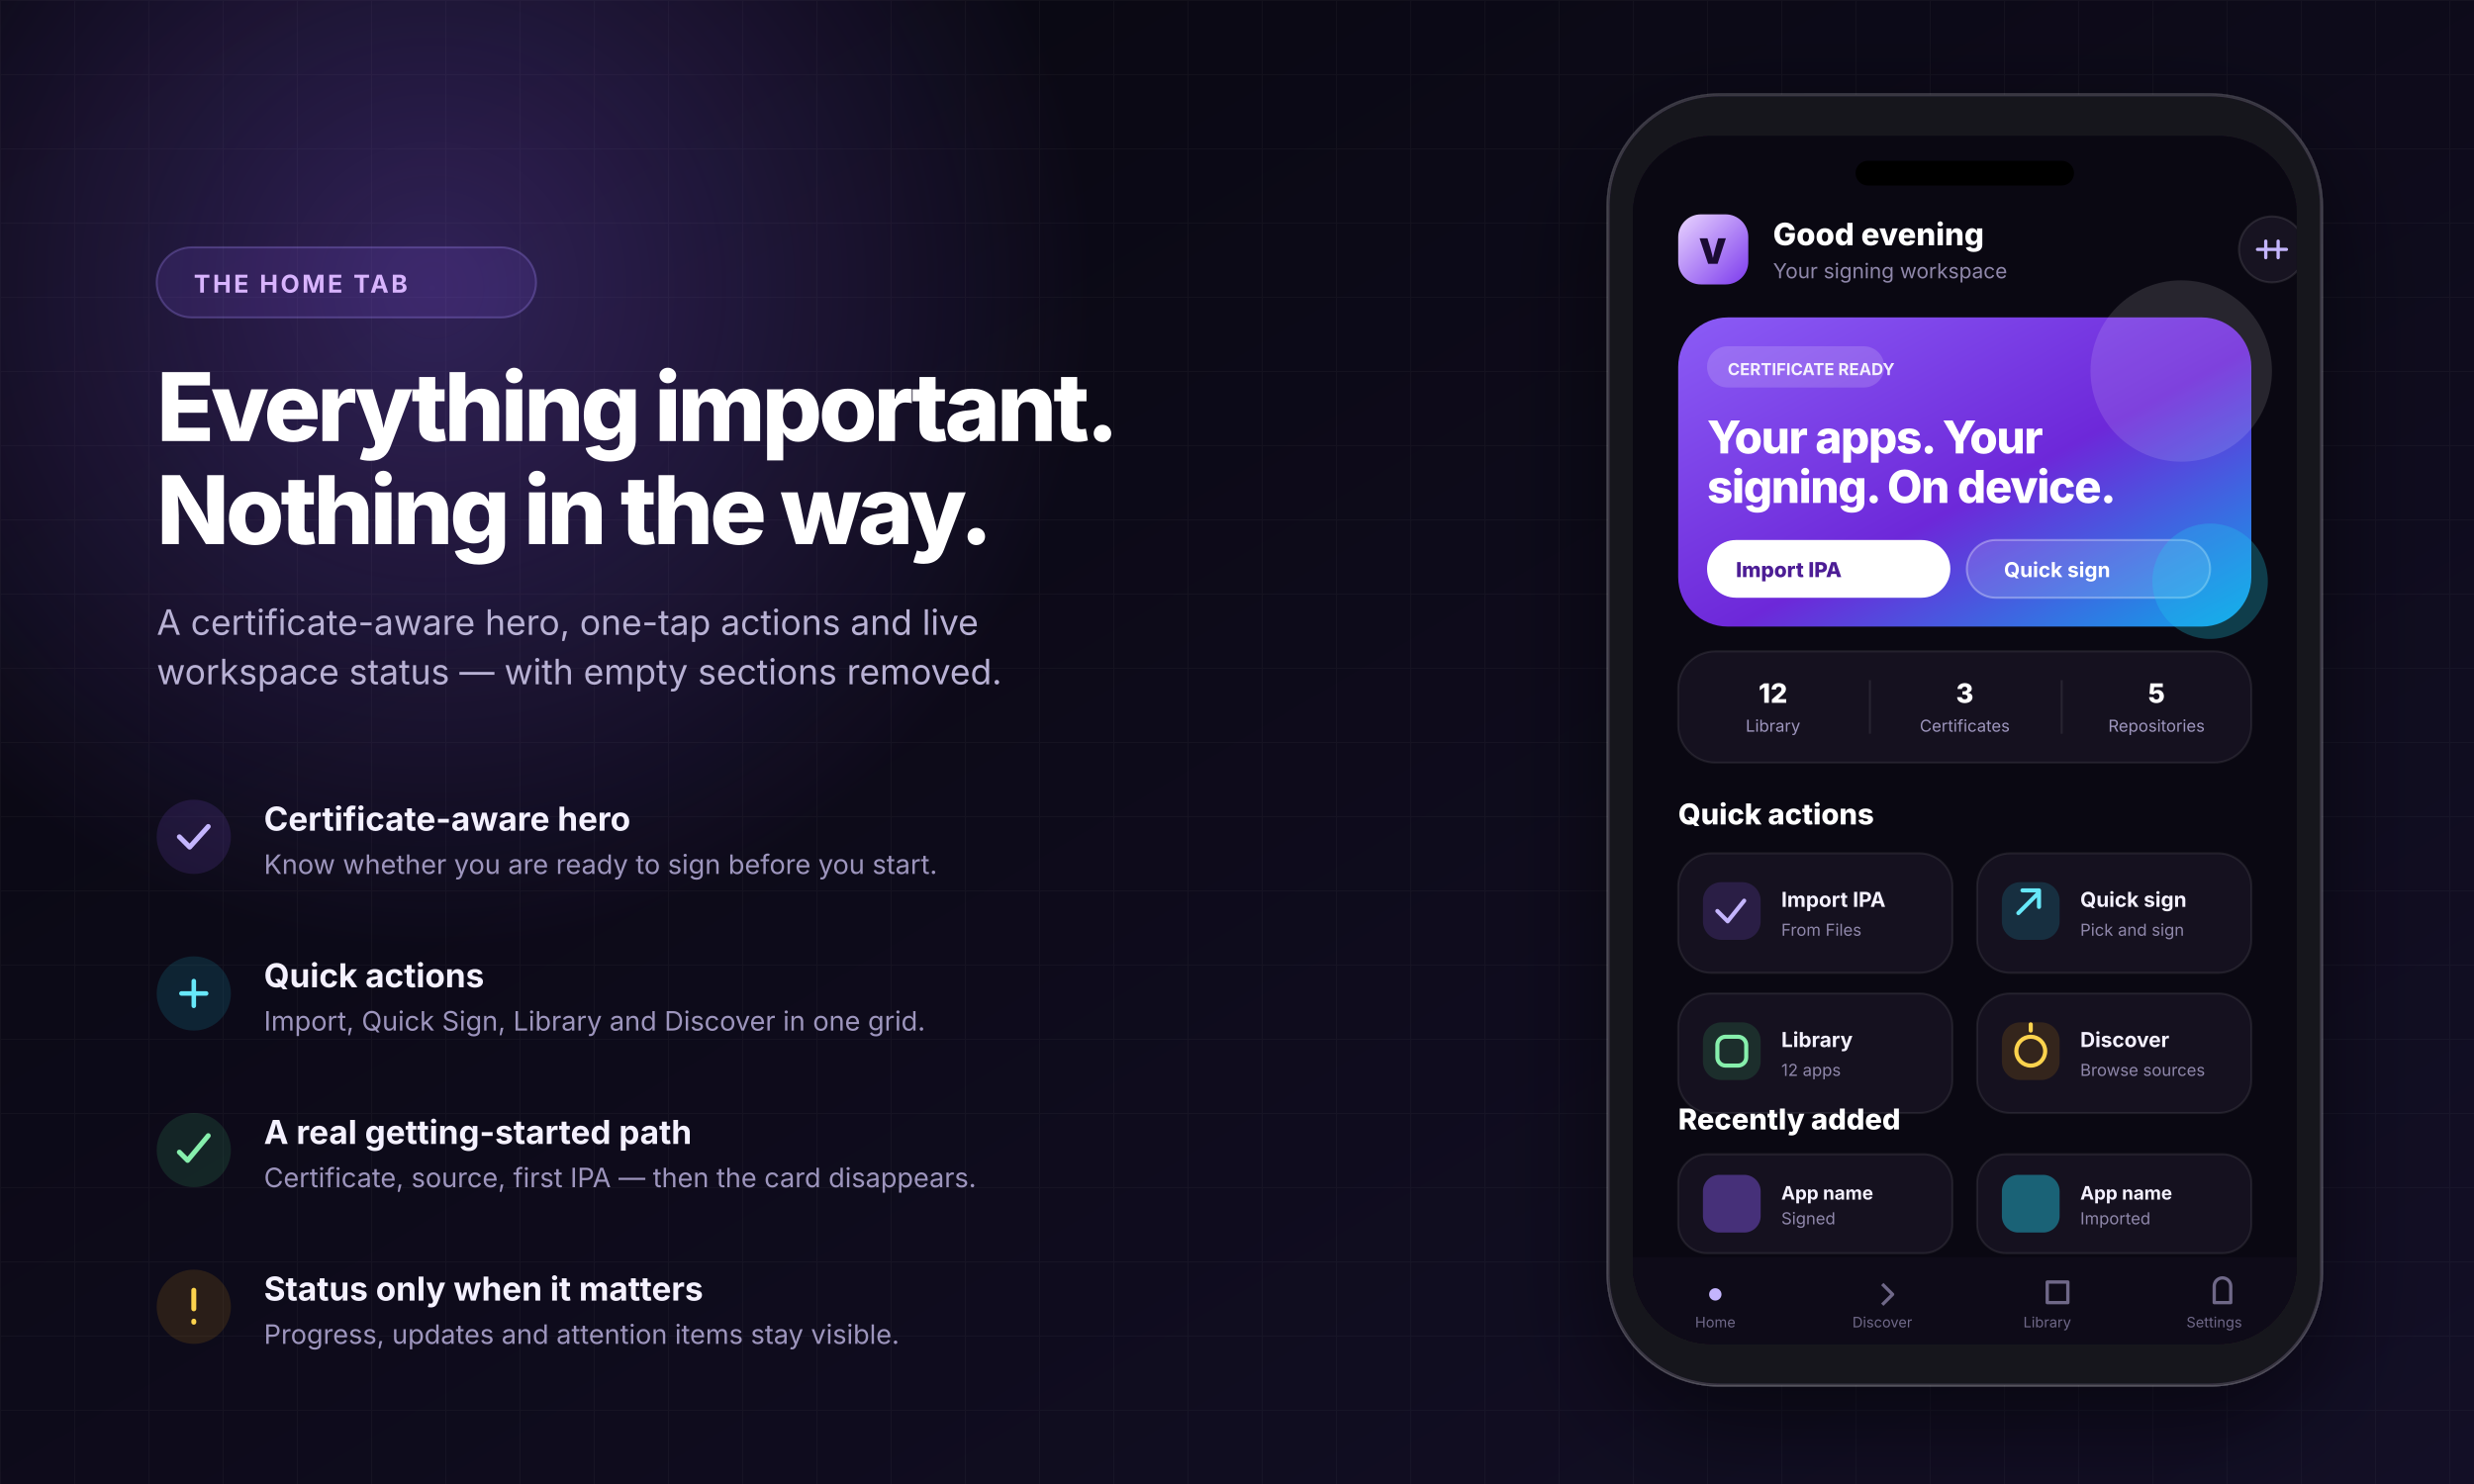
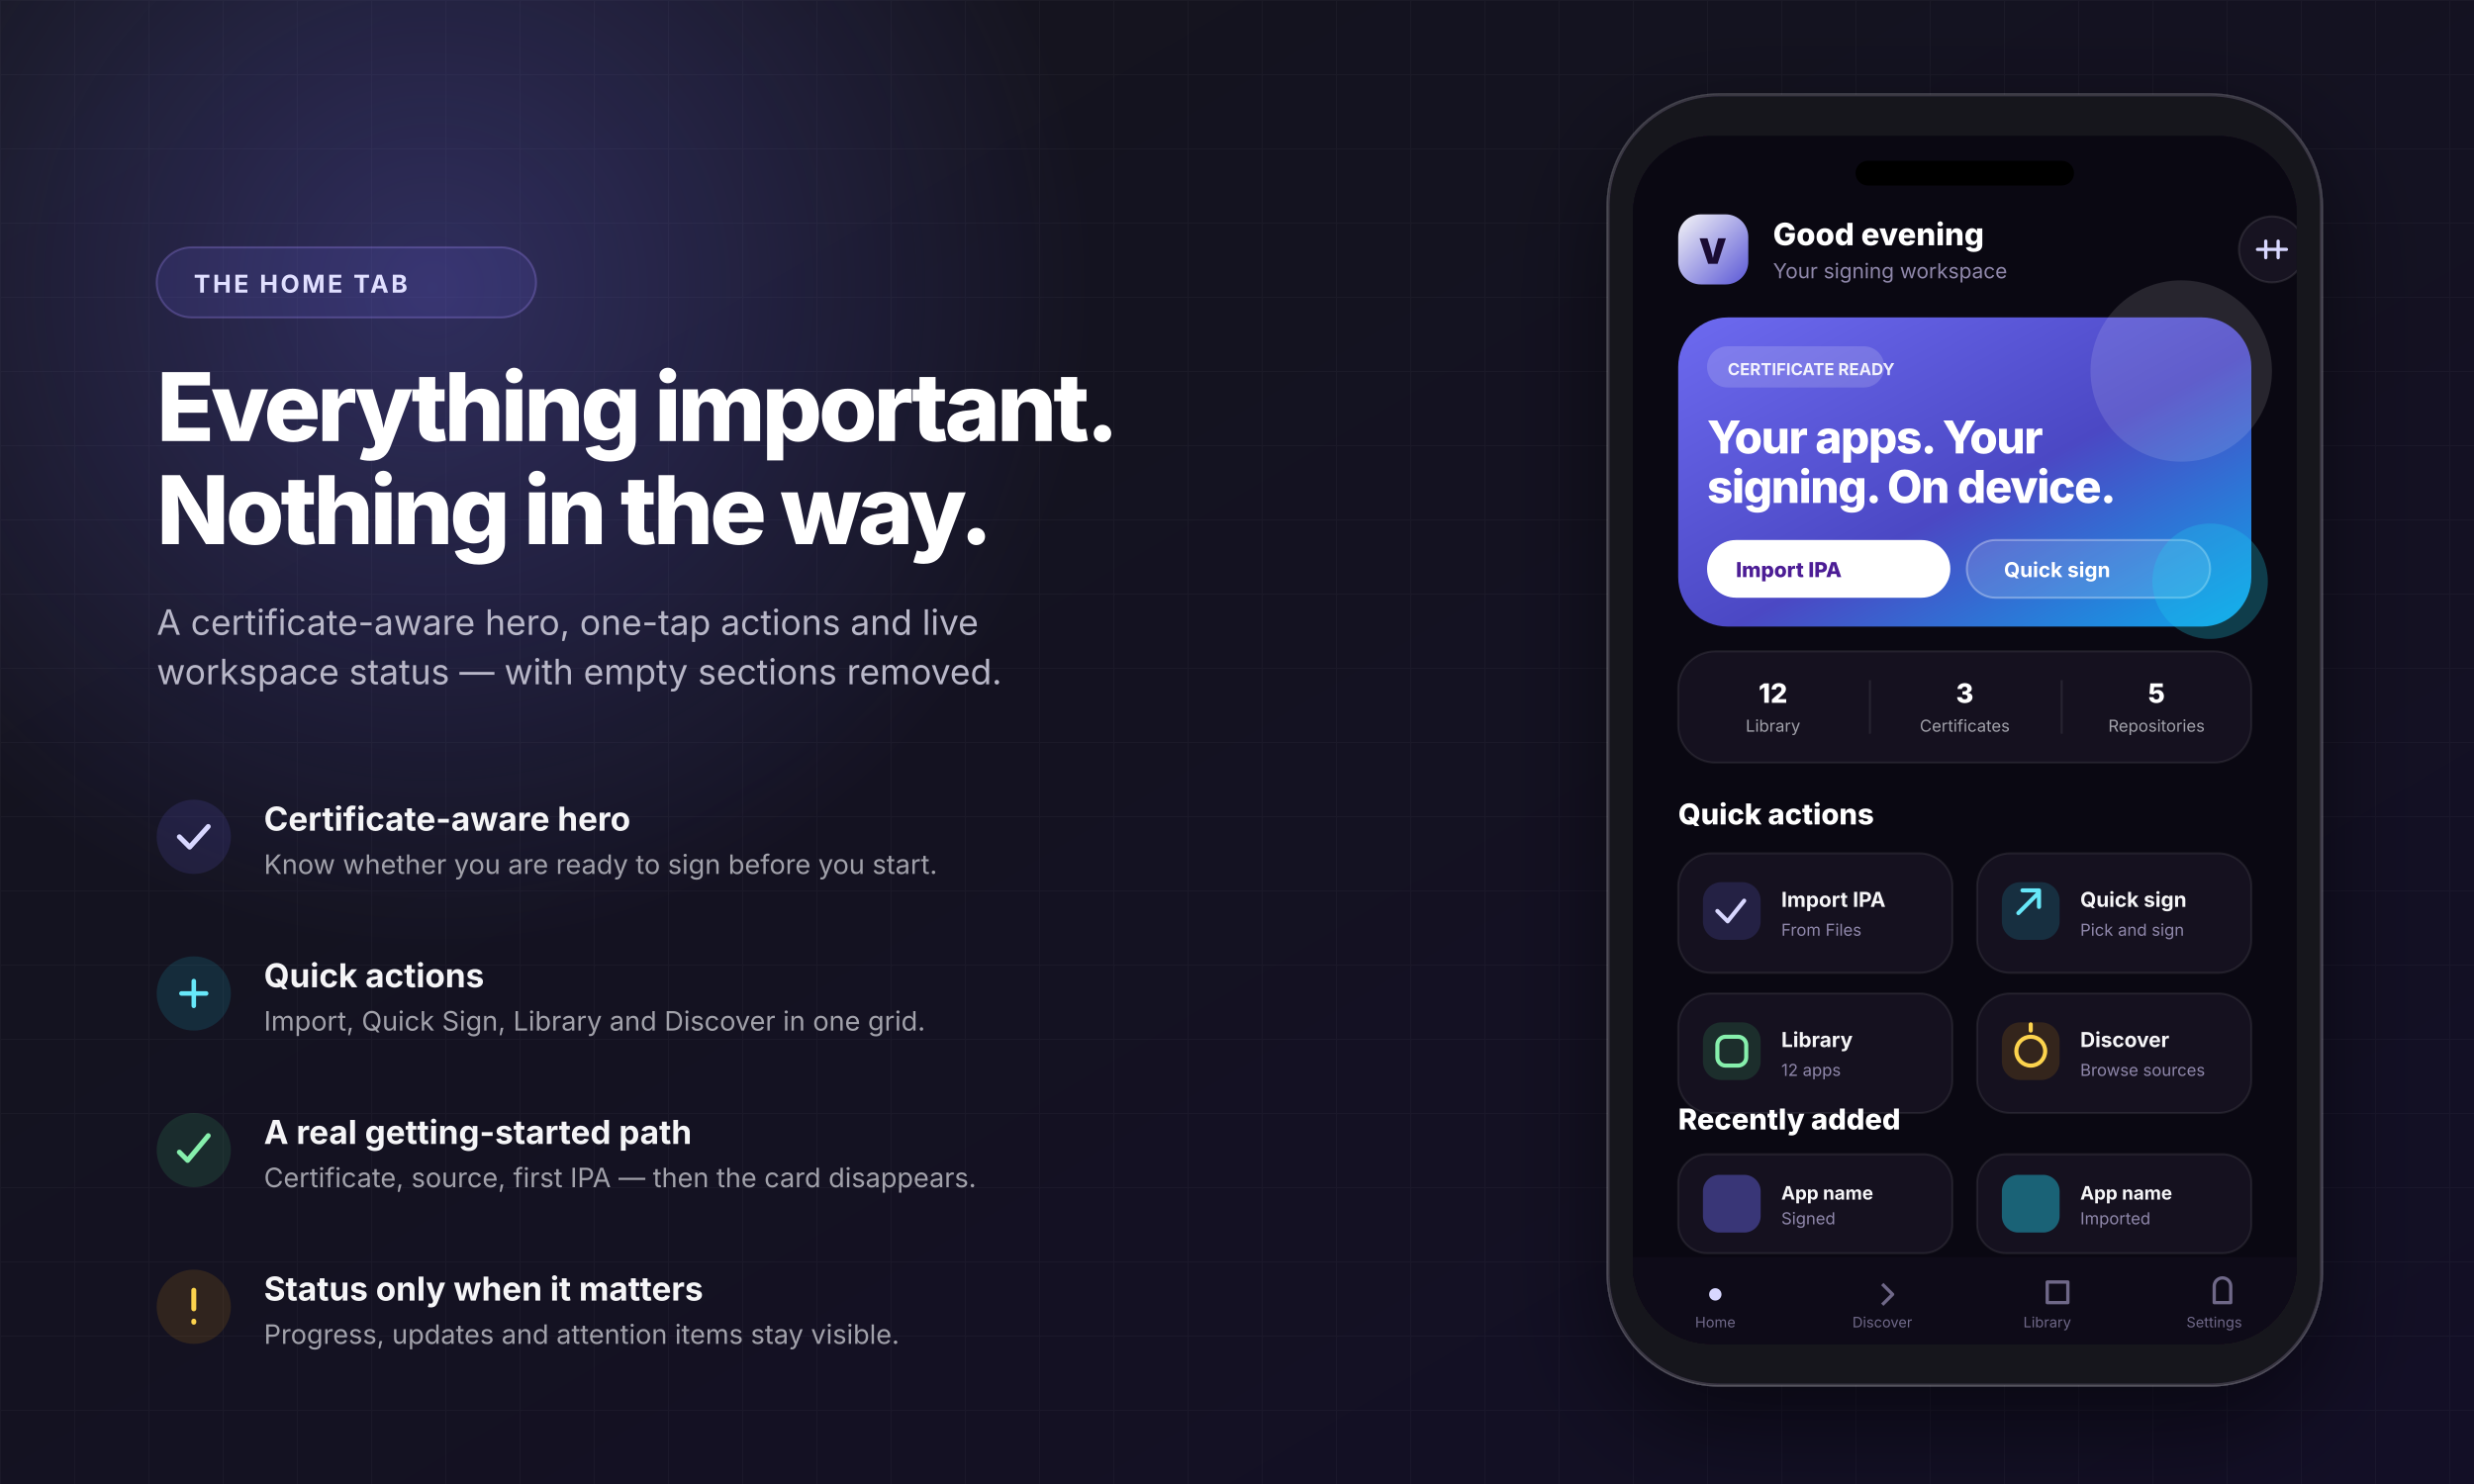
<svg xmlns="http://www.w3.org/2000/svg" viewBox="0 0 1200 720" width="1200" height="720" role="img" aria-labelledby="title desc">
  <defs>
    <linearGradient id="bg" x1="0" y1="0" x2="1" y2="1">
-       <stop offset="0" stop-color="#08070f" />
+       <stop offset="0" stop-color="#15151D" />
      <stop offset="1" stop-color="#130f26" />
    </linearGradient>
    <linearGradient id="hero" x1="0" y1="0" x2="1" y2="1">
-       <stop offset="0" stop-color="#8b5cf6" />
-       <stop offset="0.55" stop-color="#6d28d9" />
+       <stop offset="0" stop-color="#6D6AF0" />
+       <stop offset="0.55" stop-color="#4B48C4" />
      <stop offset="1" stop-color="#0ea5e9" />
    </linearGradient>
    <linearGradient id="mark" x1="0" y1="0" x2="1" y2="1">
-       <stop offset="0" stop-color="#e9d5ff" />
-       <stop offset="1" stop-color="#7c3aed" />
+       <stop offset="0" stop-color="#F5F5F7" />
+       <stop offset="1" stop-color="#5A57D6" />
    </linearGradient>
    <radialGradient id="glow" cx="0.5" cy="0.5" r="0.5">
-       <stop offset="0" stop-color="#8b5cf6" stop-opacity="0.30" />
-       <stop offset="1" stop-color="#8b5cf6" stop-opacity="0" />
+       <stop offset="0" stop-color="#6D6AF0" stop-opacity="0.30" />
+       <stop offset="1" stop-color="#6D6AF0" stop-opacity="0" />
    </radialGradient>
    <pattern id="grid" width="36" height="36" patternUnits="userSpaceOnUse">
      <path d="M36 0H0V36" fill="none" stroke="#ffffff" stroke-opacity="0.035" />
    </pattern>
    <filter id="shadow" x="-30%" y="-30%" width="170%" height="170%">
      <feDropShadow dx="0" dy="18" stdDeviation="26" flood-color="#000000" flood-opacity="0.55" />
    </filter>
    <clipPath id="screen">
      <rect x="792" y="66" width="322" height="586" rx="38" />
    </clipPath>
  </defs>
  <rect width="1200" height="720" fill="url(#bg)" />
  <rect width="1200" height="720" fill="url(#grid)" />
  <circle cx="210" cy="140" r="320" fill="url(#glow)" />
  <g font-family="Inter, -apple-system, BlinkMacSystemFont, 'Segoe UI', Roboto, sans-serif">
    <g transform="translate(76 120)">
-       <rect width="184" height="34" rx="17" fill="#8b5cf6" fill-opacity="0.14" stroke="#a78bfa" stroke-opacity="0.28" />
-       <text x="18" y="22" fill="#d8b4fe" font-size="12" font-weight="700" letter-spacing="1.2">THE HOME TAB</text>
+       <rect width="184" height="34" rx="17" fill="#6D6AF0" fill-opacity="0.14" stroke="#a78bfa" stroke-opacity="0.28" />
+       <text x="18" y="22" fill="#E0DFFF" font-size="12" font-weight="700" letter-spacing="1.2">THE HOME TAB</text>
      <text x="0" y="94" fill="#ffffff" font-size="46" font-weight="800" letter-spacing="-1.8">Everything important.</text>
      <text x="0" y="144" fill="#ffffff" font-size="46" font-weight="800" letter-spacing="-1.8">Nothing in the way.</text>
-       <text x="0" y="188" fill="#b8b1d4" font-size="17">A certificate-aware hero, one-tap actions and live</text>
-       <text x="0" y="212" fill="#b8b1d4" font-size="17">workspace status — with empty sections removed.</text>
+       <text x="0" y="188" fill="#B8B7C8" font-size="17">A certificate-aware hero, one-tap actions and live</text>
+       <text x="0" y="212" fill="#B8B7C8" font-size="17">workspace status — with empty sections removed.</text>
      <g transform="translate(0 268)">
-         <circle cx="18" cy="18" r="18" fill="#8b5cf6" fill-opacity="0.14" />
-         <path d="M11 18l5 5 9-10" fill="none" stroke="#c4b5fd" stroke-width="2.4" stroke-linecap="round" stroke-linejoin="round" />
-         <text x="52" y="15" fill="#f4f1ff" font-size="16" font-weight="700">Certificate-aware hero</text>
-         <text x="52" y="36" fill="#9d95bd" font-size="13">Know whether you are ready to sign before you start.</text>
+         <circle cx="18" cy="18" r="18" fill="#6D6AF0" fill-opacity="0.14" />
+         <path d="M11 18l5 5 9-10" fill="none" stroke="#D8D7FF" stroke-width="2.4" stroke-linecap="round" stroke-linejoin="round" />
+         <text x="52" y="15" fill="#F5F5F7" font-size="16" font-weight="700">Certificate-aware hero</text>
+         <text x="52" y="36" fill="#A1A1AA" font-size="13">Know whether you are ready to sign before you start.</text>
      </g>
      <g transform="translate(0 344)">
        <circle cx="18" cy="18" r="18" fill="#22d3ee" fill-opacity="0.13" />
        <path d="M12 18h12M18 12v12" stroke="#67e8f9" stroke-width="2.2" stroke-linecap="round" />
-         <text x="52" y="15" fill="#f4f1ff" font-size="16" font-weight="700">Quick actions</text>
-         <text x="52" y="36" fill="#9d95bd" font-size="13">Import, Quick Sign, Library and Discover in one grid.</text>
+         <text x="52" y="15" fill="#F5F5F7" font-size="16" font-weight="700">Quick actions</text>
+         <text x="52" y="36" fill="#A1A1AA" font-size="13">Import, Quick Sign, Library and Discover in one grid.</text>
      </g>
      <g transform="translate(0 420)">
        <circle cx="18" cy="18" r="18" fill="#4ade80" fill-opacity="0.13" />
        <path d="M11 19l4 4 10-12" fill="none" stroke="#86efac" stroke-width="2.4" stroke-linecap="round" stroke-linejoin="round" />
-         <text x="52" y="15" fill="#f4f1ff" font-size="16" font-weight="700">A real getting-started path</text>
-         <text x="52" y="36" fill="#9d95bd" font-size="13">Certificate, source, first IPA — then the card disappears.</text>
+         <text x="52" y="15" fill="#F5F5F7" font-size="16" font-weight="700">A real getting-started path</text>
+         <text x="52" y="36" fill="#A1A1AA" font-size="13">Certificate, source, first IPA — then the card disappears.</text>
      </g>
      <g transform="translate(0 496)">
        <circle cx="18" cy="18" r="18" fill="#f59e0b" fill-opacity="0.13" />
        <path d="M18 10v9M18 25v.5" stroke="#fcd34d" stroke-width="2.4" stroke-linecap="round" />
-         <text x="52" y="15" fill="#f4f1ff" font-size="16" font-weight="700">Status only when it matters</text>
-         <text x="52" y="36" fill="#9d95bd" font-size="13">Progress, updates and attention items stay visible.</text>
+         <text x="52" y="15" fill="#F5F5F7" font-size="16" font-weight="700">Status only when it matters</text>
+         <text x="52" y="36" fill="#A1A1AA" font-size="13">Progress, updates and attention items stay visible.</text>
      </g>
    </g>
    <g filter="url(#shadow)">
      <rect x="780" y="46" width="346" height="626" rx="54" fill="#15121f" stroke="#ffffff" stroke-opacity="0.16" stroke-width="1.5" />
      <rect x="792" y="66" width="322" height="586" rx="38" fill="#0a0812" />
    </g>
    <g clip-path="url(#screen)">
      <rect x="792" y="66" width="322" height="586" fill="#0a0812" />
      <rect x="900" y="78" width="106" height="12" rx="6" fill="#000000" />
      <g transform="translate(814 104)">
        <rect width="34" height="34" rx="11" fill="url(#mark)" />
        <text x="10" y="24" fill="#1a0b33" font-size="17" font-weight="900">V</text>
        <text x="46" y="15" fill="#ffffff" font-size="15" font-weight="800">Good evening</text>
        <text x="46" y="31" fill="#8f87aa" font-size="10">Your signing workspace</text>
        <circle cx="288" cy="17" r="16" fill="#171321" stroke="#ffffff" stroke-opacity="0.10" />
-         <path d="M281 17h14M285 13v8M291 13v8" stroke="#c4b5fd" stroke-width="1.6" stroke-linecap="round" />
+         <path d="M281 17h14M285 13v8M291 13v8" stroke="#D8D7FF" stroke-width="1.6" stroke-linecap="round" />
      </g>
      <g transform="translate(814 154)">
        <rect width="278" height="150" rx="24" fill="url(#hero)" />
        <rect x="14" y="14" width="86" height="20" rx="10" fill="#ffffff" fill-opacity="0.16" />
        <text x="24" y="28" fill="#ffffff" fill-opacity="0.9" font-size="8" font-weight="700">CERTIFICATE READY</text>
        <text x="14" y="66" fill="#ffffff" font-size="22" font-weight="800" letter-spacing="-0.6">Your apps. Your</text>
        <text x="14" y="90" fill="#ffffff" font-size="22" font-weight="800" letter-spacing="-0.6">signing. On device.</text>
        <rect x="14" y="108" width="118" height="28" rx="14" fill="#ffffff" />
        <text x="28" y="126" fill="#4c1d95" font-size="10" font-weight="800">Import IPA</text>
        <rect x="140" y="108" width="118" height="28" rx="14" fill="#ffffff" fill-opacity="0.14" stroke="#ffffff" stroke-opacity="0.32" />
        <text x="158" y="126" fill="#ffffff" font-size="10" font-weight="700">Quick sign</text>
        <circle cx="244" cy="26" r="44" fill="#ffffff" fill-opacity="0.12" />
        <circle cx="258" cy="128" r="28" fill="#22d3ee" fill-opacity="0.26" />
      </g>
      <g transform="translate(814 316)">
        <rect width="278" height="54" rx="18" fill="#15111f" stroke="#ffffff" stroke-opacity="0.08" />
        <g font-size="13" font-weight="800" fill="#ffffff" text-anchor="middle">
          <text x="46" y="25">12</text>
          <text x="139" y="25">3</text>
          <text x="232" y="25">5</text>
        </g>
-         <g font-size="8" fill="#9d95bd" text-anchor="middle">
+         <g font-size="8" fill="#A1A1AA" text-anchor="middle">
          <text x="46" y="39">Library</text>
          <text x="139" y="39">Certificates</text>
          <text x="232" y="39">Repositories</text>
        </g>
        <path d="M93 14v26M186 14v26" stroke="#ffffff" stroke-opacity="0.08" />
      </g>
      <text x="814" y="400" fill="#ffffff" font-size="14" font-weight="800">Quick actions</text>
      <g transform="translate(814 414)">
        <rect width="133" height="58" rx="16" fill="#15111f" stroke="#ffffff" stroke-opacity="0.08" />
        <rect x="145" width="133" height="58" rx="16" fill="#15111f" stroke="#ffffff" stroke-opacity="0.08" />
        <rect y="68" width="133" height="58" rx="16" fill="#15111f" stroke="#ffffff" stroke-opacity="0.08" />
        <rect x="145" y="68" width="133" height="58" rx="16" fill="#15111f" stroke="#ffffff" stroke-opacity="0.08" />
-         <g fill="#c4b5fd">
-           <rect x="12" y="14" width="28" height="28" rx="9" fill="#8b5cf6" fill-opacity="0.18" />
-           <path d="M19 28l5 5 8-10" fill="none" stroke="#c4b5fd" stroke-width="2" stroke-linecap="round" stroke-linejoin="round" />
+         <g fill="#D8D7FF">
+           <rect x="12" y="14" width="28" height="28" rx="9" fill="#6D6AF0" fill-opacity="0.18" />
+           <path d="M19 28l5 5 8-10" fill="none" stroke="#D8D7FF" stroke-width="2" stroke-linecap="round" stroke-linejoin="round" />
        </g>
-         <text x="50" y="26" fill="#f4f1ff" font-size="10" font-weight="700">Import IPA</text>
+         <text x="50" y="26" fill="#F5F5F7" font-size="10" font-weight="700">Import IPA</text>
        <text x="50" y="40" fill="#8f87aa" font-size="8">From Files</text>
        <g transform="translate(145 0)">
          <rect x="12" y="14" width="28" height="28" rx="9" fill="#22d3ee" fill-opacity="0.16" />
          <path d="M20 29l10-10M22 18h8v8" fill="none" stroke="#67e8f9" stroke-width="2" stroke-linecap="round" stroke-linejoin="round" />
        </g>
-         <text x="195" y="26" fill="#f4f1ff" font-size="10" font-weight="700">Quick sign</text>
+         <text x="195" y="26" fill="#F5F5F7" font-size="10" font-weight="700">Quick sign</text>
        <text x="195" y="40" fill="#8f87aa" font-size="8">Pick and sign</text>
        <g transform="translate(0 68)">
          <rect x="12" y="14" width="28" height="28" rx="9" fill="#4ade80" fill-opacity="0.14" />
          <rect x="19" y="21" width="14" height="14" rx="4" fill="none" stroke="#86efac" stroke-width="2" />
        </g>
-         <text x="50" y="94" fill="#f4f1ff" font-size="10" font-weight="700">Library</text>
+         <text x="50" y="94" fill="#F5F5F7" font-size="10" font-weight="700">Library</text>
        <text x="50" y="108" fill="#8f87aa" font-size="8">12 apps</text>
        <g transform="translate(145 68)">
          <rect x="12" y="14" width="28" height="28" rx="9" fill="#f59e0b" fill-opacity="0.14" />
          <circle cx="26" cy="28" r="7" fill="none" stroke="#fcd34d" stroke-width="2" />
          <path d="M26 18v-3" stroke="#fcd34d" stroke-width="2" stroke-linecap="round" />
        </g>
-         <text x="195" y="94" fill="#f4f1ff" font-size="10" font-weight="700">Discover</text>
+         <text x="195" y="94" fill="#F5F5F7" font-size="10" font-weight="700">Discover</text>
        <text x="195" y="108" fill="#8f87aa" font-size="8">Browse sources</text>
      </g>
      <text x="814" y="548" fill="#ffffff" font-size="14" font-weight="800">Recently added</text>
      <g transform="translate(814 560)">
        <rect width="133" height="48" rx="14" fill="#15111f" stroke="#ffffff" stroke-opacity="0.08" />
-         <rect x="12" y="10" width="28" height="28" rx="8" fill="#8b5cf6" fill-opacity="0.42" />
-         <text x="50" y="22" fill="#f4f1ff" font-size="9" font-weight="700">App name</text>
+         <rect x="12" y="10" width="28" height="28" rx="8" fill="#6D6AF0" fill-opacity="0.42" />
+         <text x="50" y="22" fill="#F5F5F7" font-size="9" font-weight="700">App name</text>
        <text x="50" y="34" fill="#8f87aa" font-size="8">Signed</text>
        <rect x="145" width="133" height="48" rx="14" fill="#15111f" stroke="#ffffff" stroke-opacity="0.08" />
        <rect x="157" y="10" width="28" height="28" rx="8" fill="#22d3ee" fill-opacity="0.42" />
-         <text x="195" y="22" fill="#f4f1ff" font-size="9" font-weight="700">App name</text>
+         <text x="195" y="22" fill="#F5F5F7" font-size="9" font-weight="700">App name</text>
        <text x="195" y="34" fill="#8f87aa" font-size="8">Imported</text>
      </g>
      <g transform="translate(792 610)">
        <rect width="322" height="42" fill="#0f0c18" fill-opacity="0.96" />
        <g text-anchor="middle" font-size="7" fill="#6f6888">
          <text x="40" y="34">Home</text>
          <text x="121" y="34">Discover</text>
          <text x="201" y="34">Library</text>
          <text x="282" y="34">Settings</text>
        </g>
-         <circle cx="40" cy="18" r="3" fill="#c4b5fd" />
+         <circle cx="40" cy="18" r="3" fill="#D8D7FF" />
        <path d="M121 13l5 5-5 5M201 12h10v10h-10zM282 14a4 4 0 018 0v8h-8z" fill="none" stroke="#6f6888" stroke-width="1.6" stroke-linejoin="round" />
      </g>
    </g>
  </g>
</svg>
